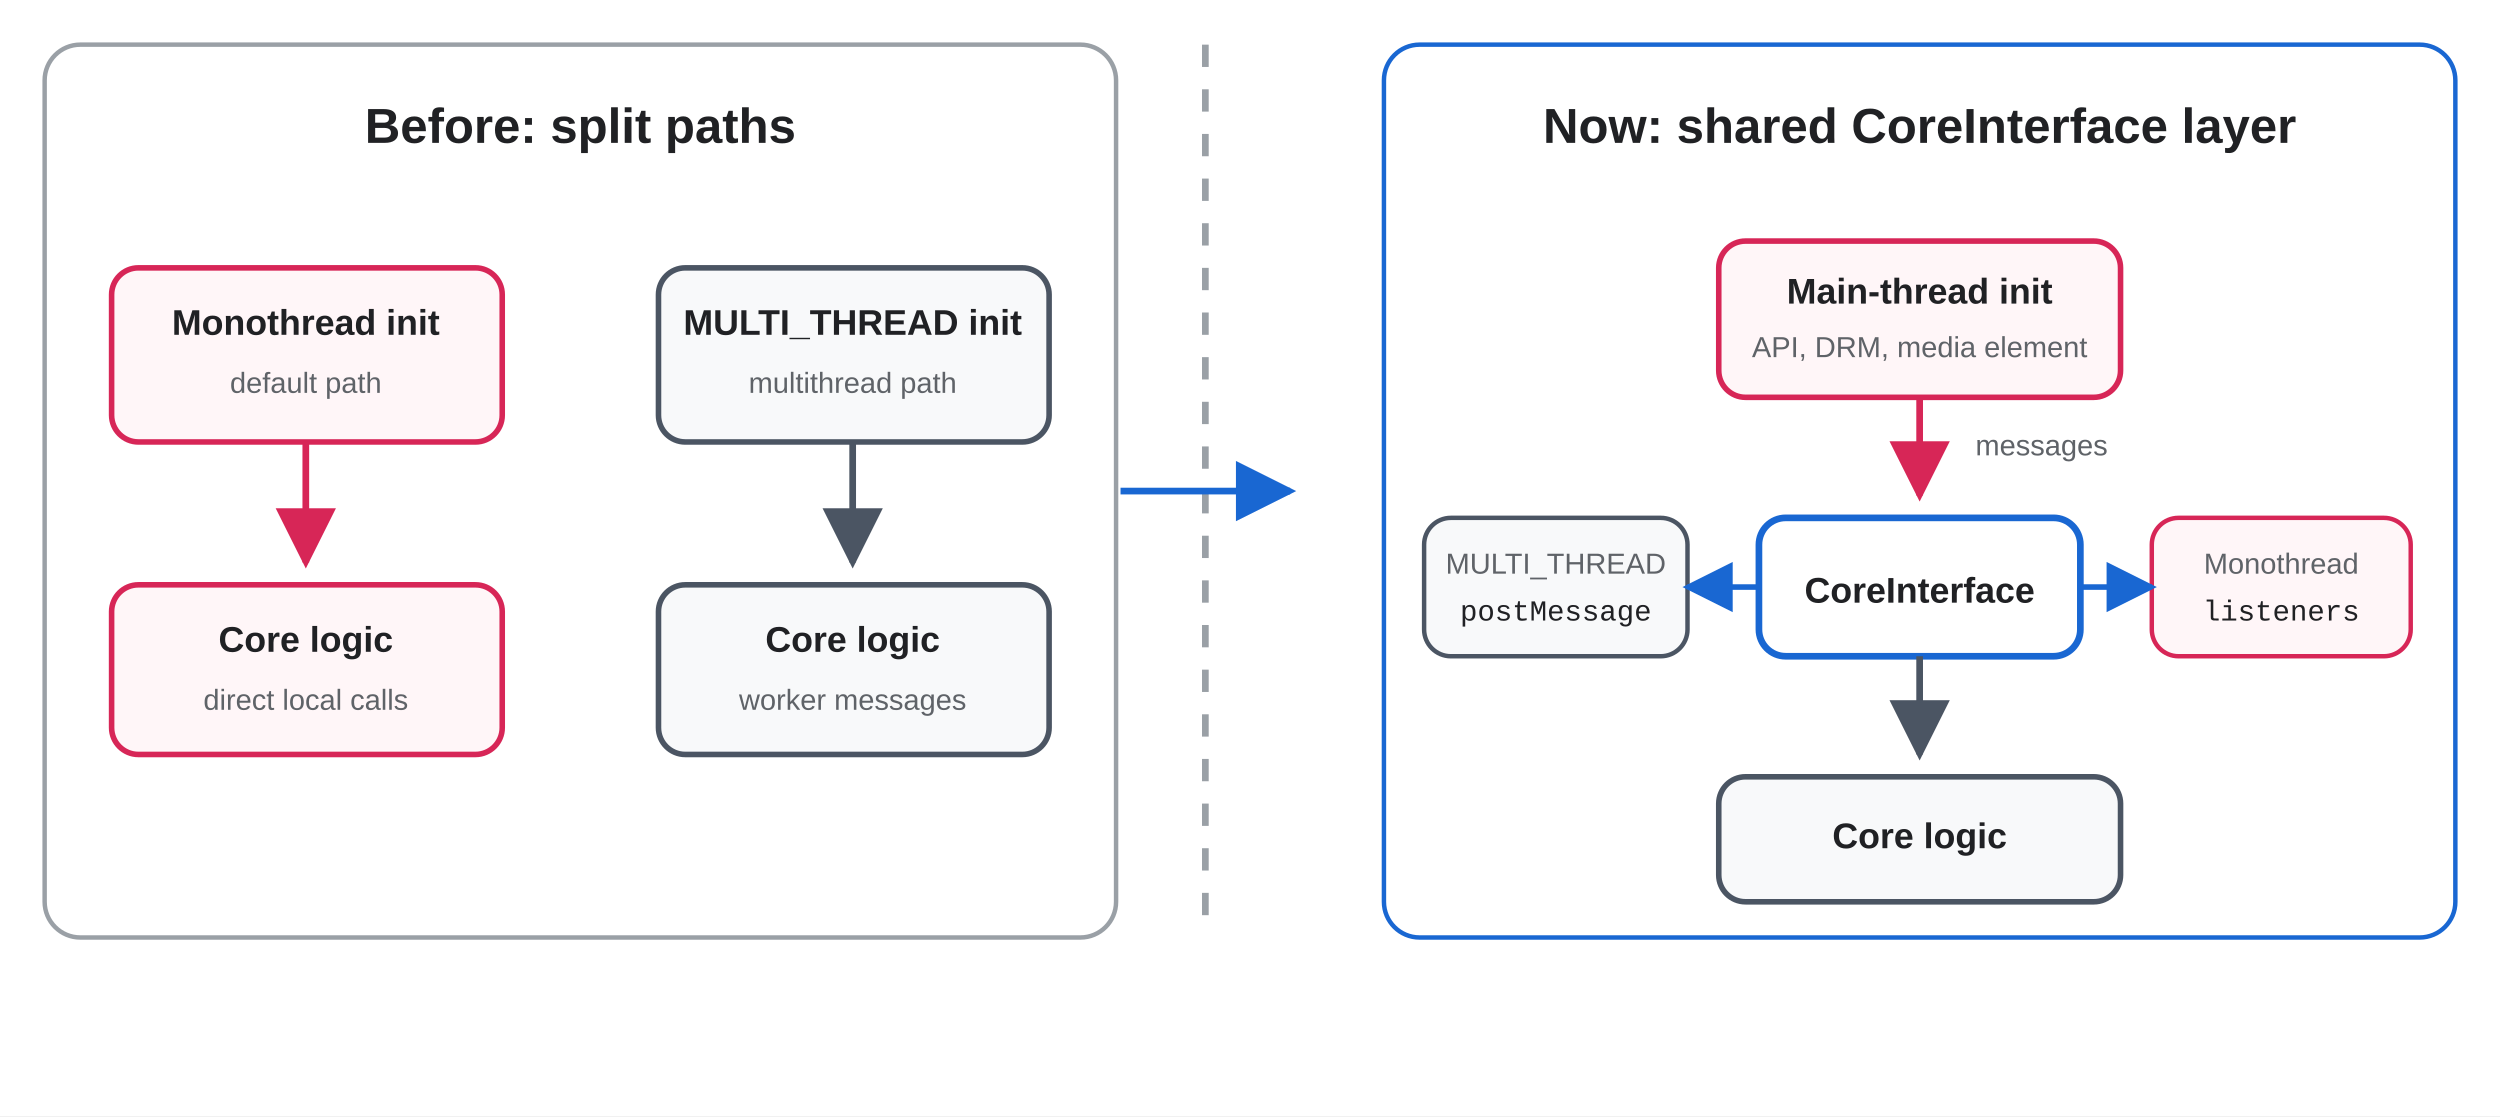
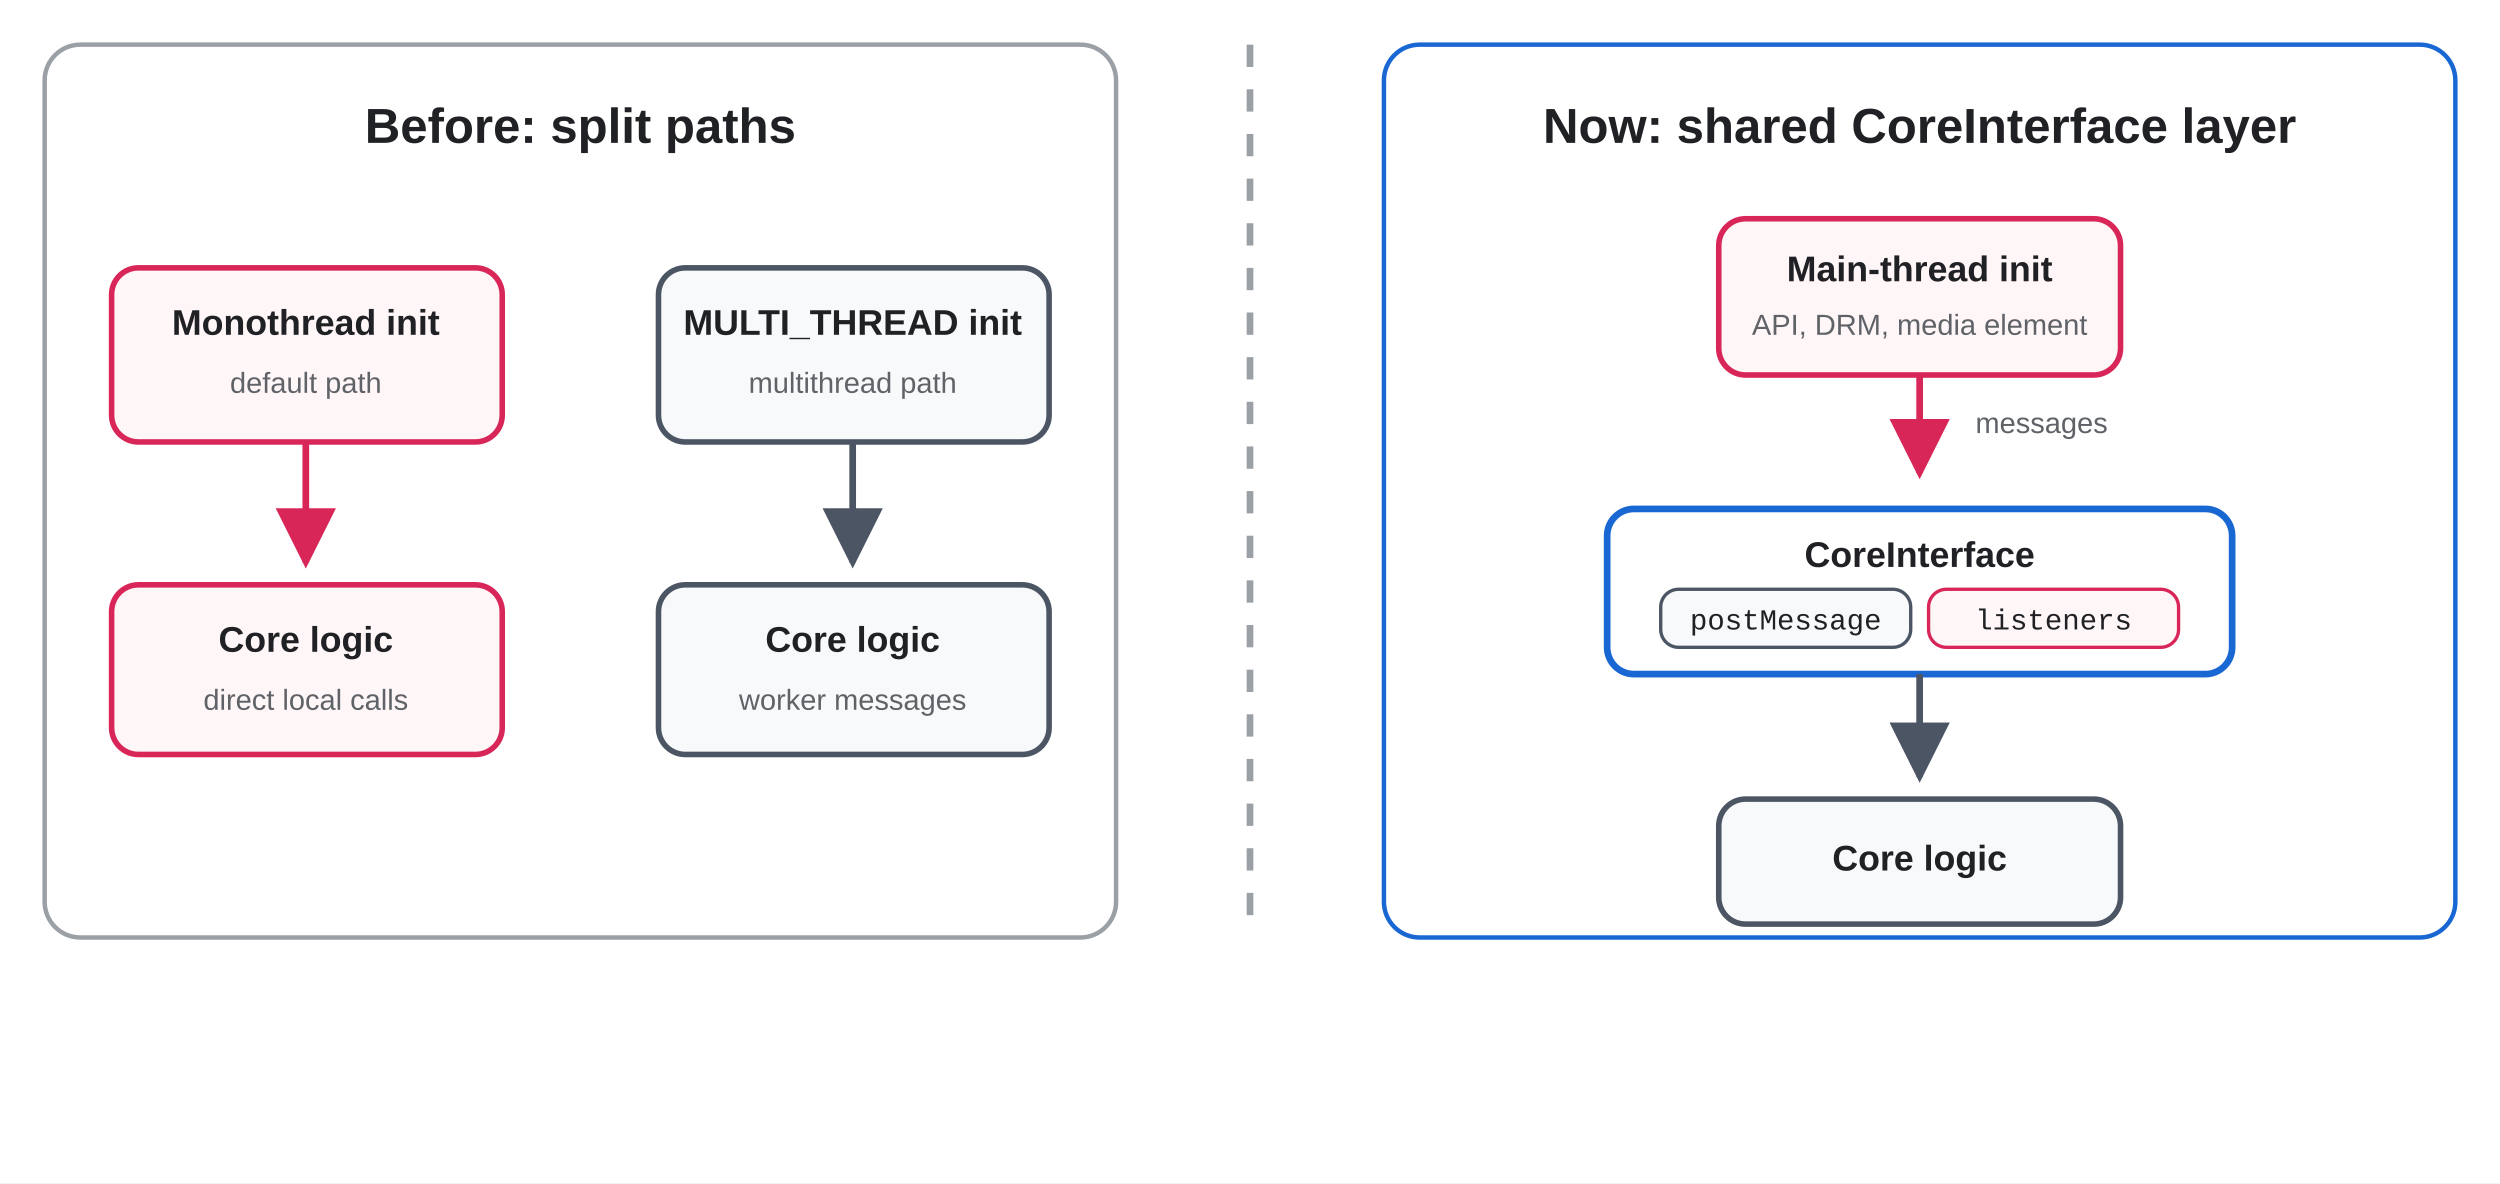
- <svg xmlns="http://www.w3.org/2000/svg" viewBox="40 90 1120 500" role="img" aria-labelledby="title desc">
+ <svg xmlns="http://www.w3.org/2000/svg" viewBox="40 90 1120 530" role="img" aria-labelledby="title desc">
  <defs>
    <marker id="arrow-slate" viewBox="0 0 10 10" markerWidth="9" markerHeight="9" refX="9" refY="5" orient="auto">
      <path d="M0 0 10 5 0 10z" fill="#4b5563" />
    </marker>
    <marker id="arrow-pink" viewBox="0 0 10 10" markerWidth="9" markerHeight="9" refX="9" refY="5" orient="auto">
      <path d="M0 0 10 5 0 10z" fill="#d72657" />
    </marker>
    <marker id="arrow-blue" viewBox="0 0 10 10" markerWidth="9" markerHeight="9" refX="9" refY="5" orient="auto">
      <path d="M0 0 10 5 0 10z" fill="#1967d2" />
    </marker>
    <style>
      text {
        font-family: Arial, Helvetica, sans-serif;
        fill: #202124;
      }
      .title {
        font-size: 28px;
        font-weight: 700;
      }
      .panel-title {
        font-size: 22px;
        font-weight: 700;
      }
      .section {
        font-size: 16px;
        font-weight: 700;
      }
      .body {
        font-size: 15px;
      }
      .small {
        font-size: 13px;
        fill: #5f6368;
      }
      .code {
        font-family: "SFMono-Regular", Consolas, "Liberation Mono", Menlo, monospace;
        font-size: 13px;
      }
      .muted {
        fill: #5f6368;
      }
    </style>
  </defs>
-   <rect x="40" y="90" width="1120" height="500" fill="#ffffff" />
+   <rect x="40" y="90" width="1120" height="530" fill="#ffffff" />
  <rect x="60" y="110" width="480" height="400" rx="16" fill="#ffffff" stroke="#9aa0a6" stroke-width="2" />
  <text x="300" y="154" text-anchor="middle" class="panel-title">Before: split paths</text>
  <rect x="90" y="210" width="175" height="78" rx="12" fill="#fff6f8" stroke="#d72657" stroke-width="2.5" />
  <text x="177" y="240" text-anchor="middle" class="section">Monothread init</text>
  <text x="177" y="266" text-anchor="middle" class="small">default path</text>
  <rect x="335" y="210" width="175" height="78" rx="12" fill="#f8f9fa" stroke="#4b5563" stroke-width="2.5" />
  <text x="422" y="240" text-anchor="middle" class="section">MULTI_THREAD init</text>
  <text x="422" y="266" text-anchor="middle" class="small">multithread path</text>
  <path d="M177 288v54" stroke="#d72657" stroke-width="3" marker-end="url(#arrow-pink)" />
  <path d="M422 288v54" stroke="#4b5563" stroke-width="3" marker-end="url(#arrow-slate)" />
  <rect x="90" y="352" width="175" height="76" rx="12" fill="#fff6f8" stroke="#d72657" stroke-width="2.5" />
  <text x="177" y="382" text-anchor="middle" class="section">Core logic</text>
  <text x="177" y="408" text-anchor="middle" class="small">direct local calls</text>
  <rect x="335" y="352" width="175" height="76" rx="12" fill="#f8f9fa" stroke="#4b5563" stroke-width="2.5" />
  <text x="422" y="382" text-anchor="middle" class="section">Core logic</text>
  <text x="422" y="408" text-anchor="middle" class="small">worker messages</text>
-   <line x1="580" y1="110" x2="580" y2="510" stroke="#9aa0a6" stroke-width="3" stroke-dasharray="10 10" />
-   <path d="M542 310h76" stroke="#1967d2" stroke-width="3" marker-end="url(#arrow-blue)" />
+   <line x1="600" y1="110" x2="600" y2="510" stroke="#9aa0a6" stroke-width="3" stroke-dasharray="10 10" />
  <rect x="660" y="110" width="480" height="400" rx="16" fill="#ffffff" stroke="#1967d2" stroke-width="2" />
  <text x="900" y="154" text-anchor="middle" class="panel-title">Now: shared CoreInterface layer</text>
-   <rect x="810" y="198" width="180" height="70" rx="12" fill="#fff6f8" stroke="#d72657" stroke-width="2.5" />
-   <text x="900" y="226" text-anchor="middle" class="section">Main-thread init</text>
-   <text x="900" y="250" text-anchor="middle" class="small">API, DRM, media element</text>
-   <path d="M900 268v44" stroke="#d72657" stroke-width="3" marker-end="url(#arrow-pink)" />
-   <text x="925" y="294" class="small">messages</text>
-   <rect x="828" y="322" width="144" height="62" rx="12" fill="#ffffff" stroke="#1967d2" stroke-width="3" />
-   <text x="900" y="360" text-anchor="middle" class="section">CoreInterface</text>
-   <path d="M900 384v44" stroke="#4b5563" stroke-width="3" marker-end="url(#arrow-slate)" />
-   <rect x="810" y="438" width="180" height="56" rx="12" fill="#f8f9fa" stroke="#4b5563" stroke-width="2.5" />
-   <text x="900" y="470" text-anchor="middle" class="section">Core logic</text>
-   <rect x="678" y="322" width="118" height="62" rx="12" fill="#f8f9fa" stroke="#4b5563" stroke-width="2" />
-   <text x="737" y="347" text-anchor="middle" class="small">MULTI_THREAD</text>
-   <text x="737" y="368" text-anchor="middle" class="code">postMessage</text>
-   <rect x="1004" y="322" width="116" height="62" rx="12" fill="#fff6f8" stroke="#d72657" stroke-width="2" />
-   <text x="1062" y="347" text-anchor="middle" class="small">Monothread</text>
-   <text x="1062" y="368" text-anchor="middle" class="code">listeners</text>
-   <path d="M828 353h-32" stroke="#1967d2" stroke-width="2.5" marker-end="url(#arrow-blue)" />
-   <path d="M972 353h32" stroke="#1967d2" stroke-width="2.5" marker-end="url(#arrow-blue)" />
+   <rect x="810" y="188" width="180" height="70" rx="12" fill="#fff6f8" stroke="#d72657" stroke-width="2.5" />
+   <text x="900" y="216" text-anchor="middle" class="section">Main-thread init</text>
+   <text x="900" y="240" text-anchor="middle" class="small">API, DRM, media element</text>
+   <path d="M900 258v44" stroke="#d72657" stroke-width="3" marker-end="url(#arrow-pink)" />
+   <text x="925" y="284" class="small">messages</text>
+   <rect x="760" y="318" width="280" height="74" rx="12" fill="#ffffff" stroke="#1967d2" stroke-width="3" />
+   <text x="900" y="344" text-anchor="middle" class="section">CoreInterface</text>
+   <rect x="784" y="354" width="112" height="26" rx="8" fill="#f8f9fa" stroke="#4b5563" stroke-width="1.5" />
+   <text x="840" y="372" text-anchor="middle" class="code">postMessage</text>
+   <rect x="904" y="354" width="112" height="26" rx="8" fill="#fff6f8" stroke="#d72657" stroke-width="1.5" />
+   <text x="960" y="372" text-anchor="middle" class="code">listeners</text>
+   <path d="M900 392v46" stroke="#4b5563" stroke-width="3" marker-end="url(#arrow-slate)" />
+   <rect x="810" y="448" width="180" height="56" rx="12" fill="#f8f9fa" stroke="#4b5563" stroke-width="2.5" />
+   <text x="900" y="480" text-anchor="middle" class="section">Core logic</text>
</svg>
